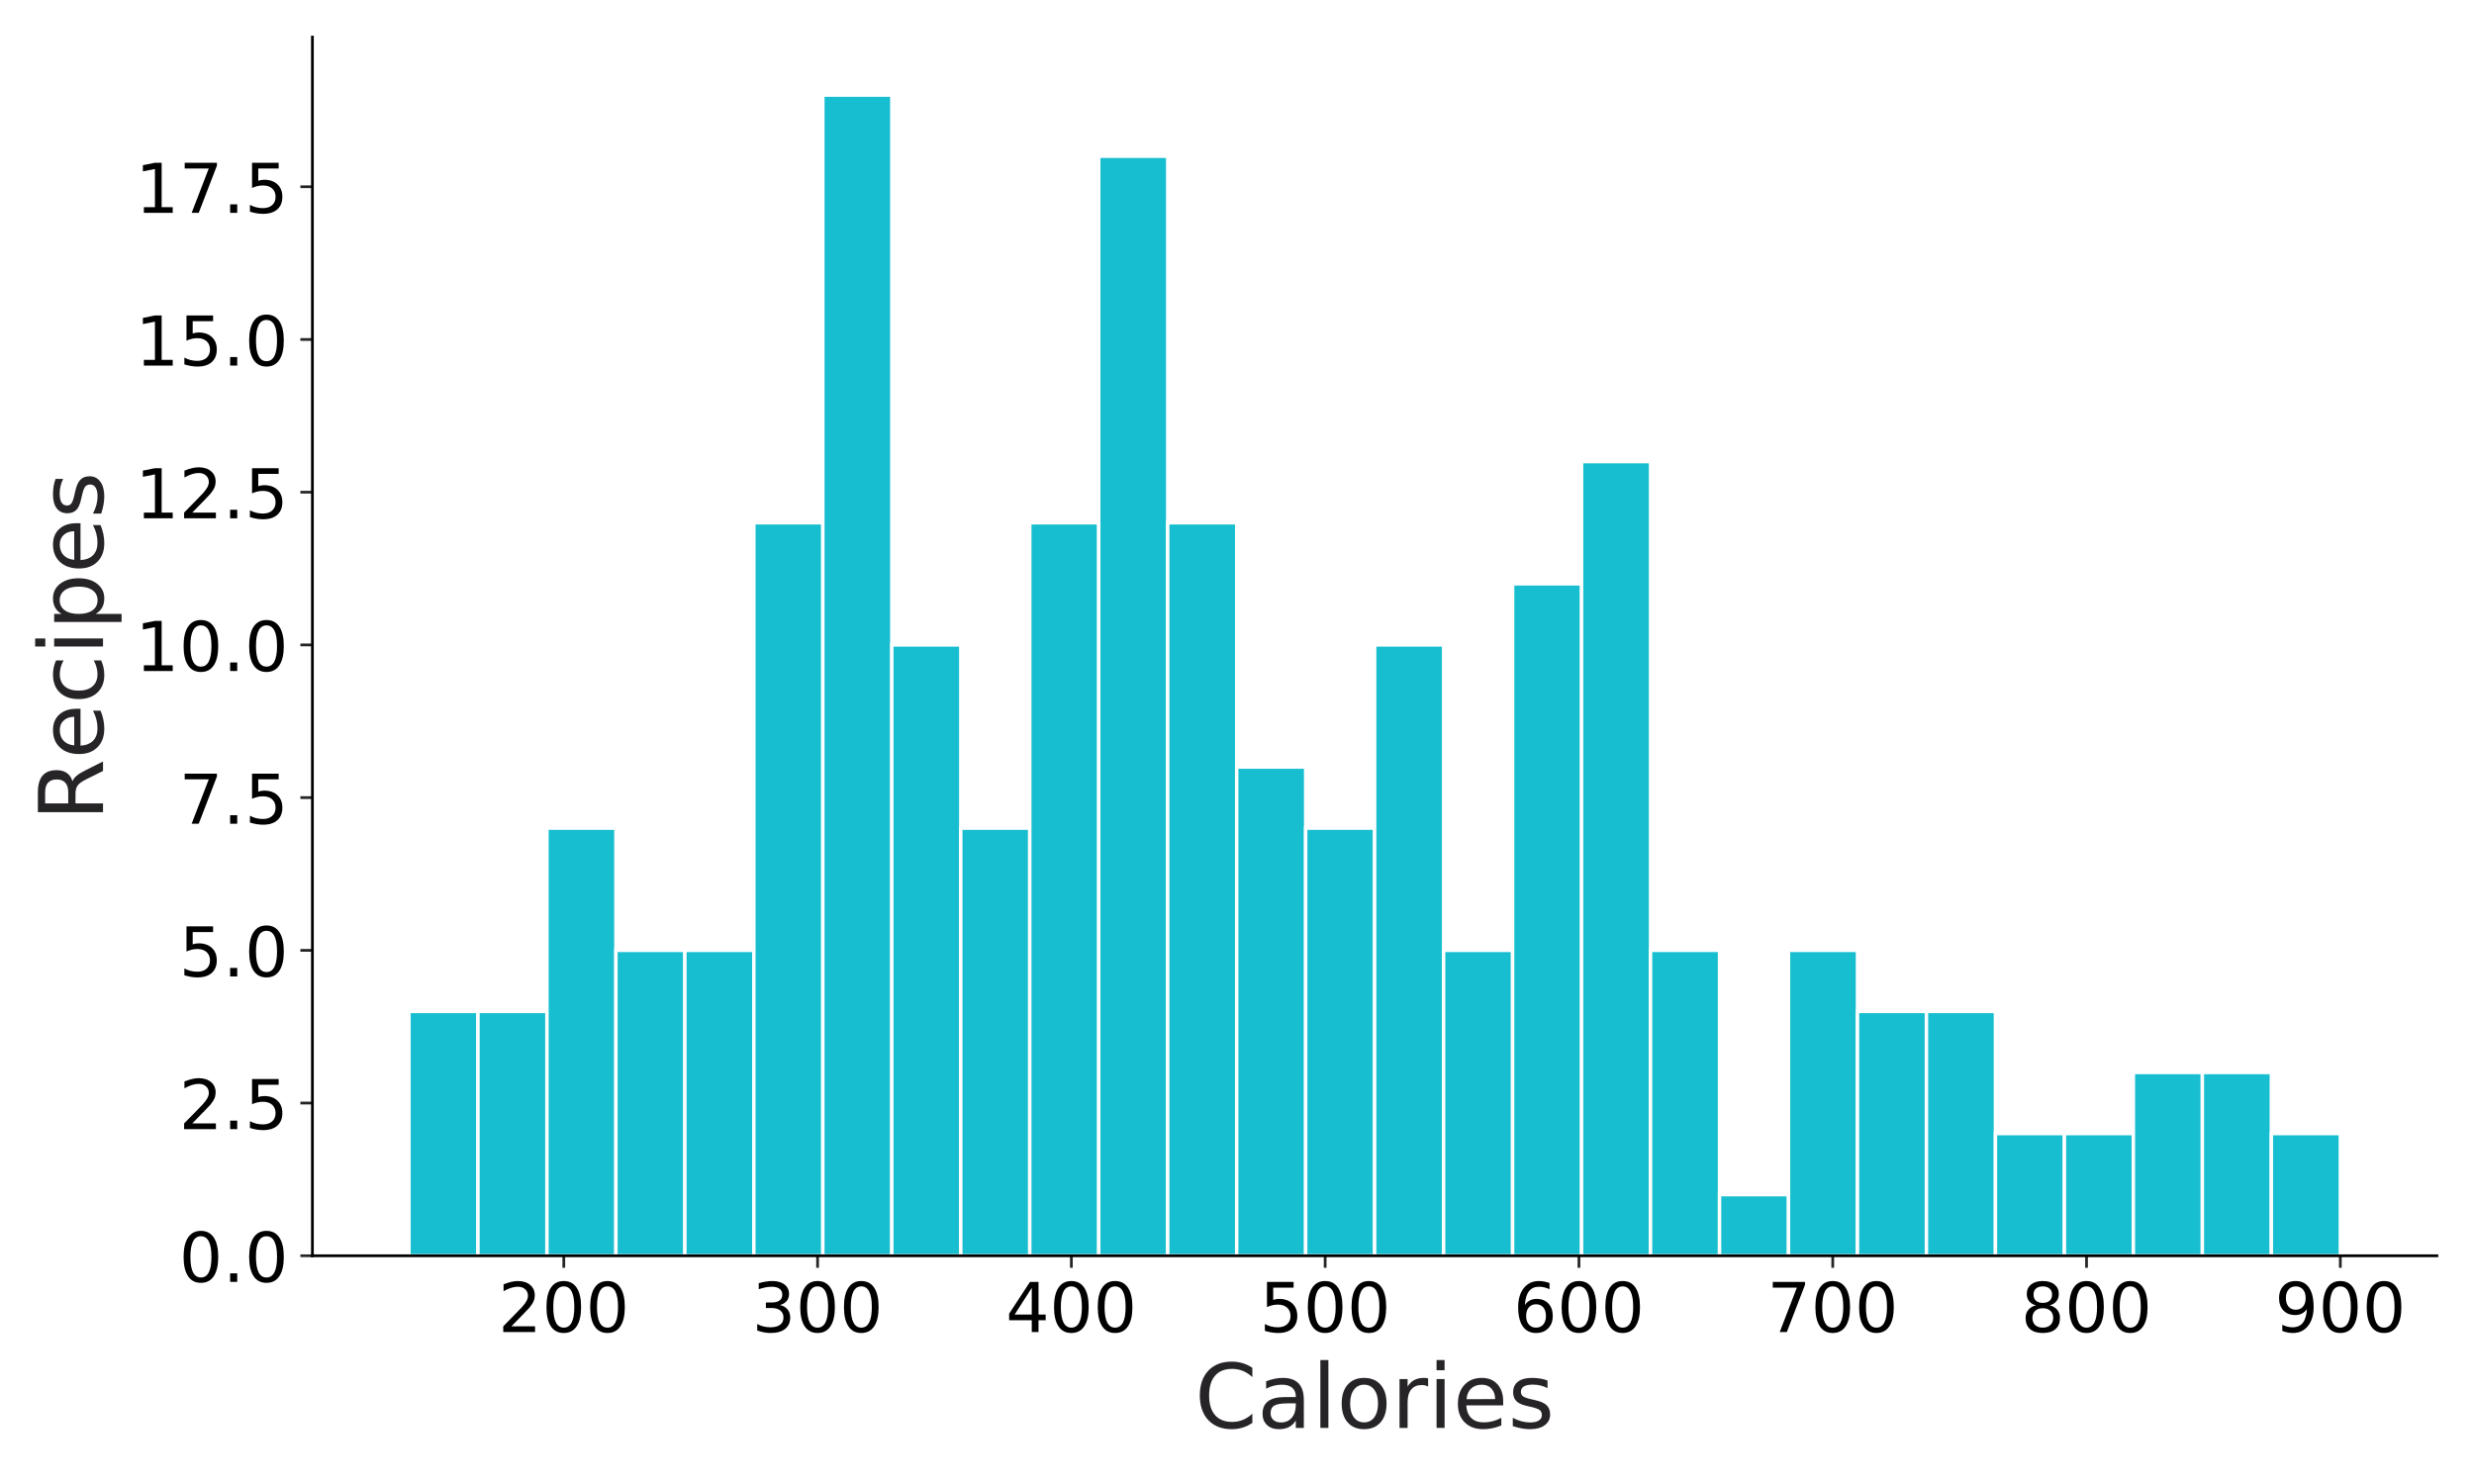
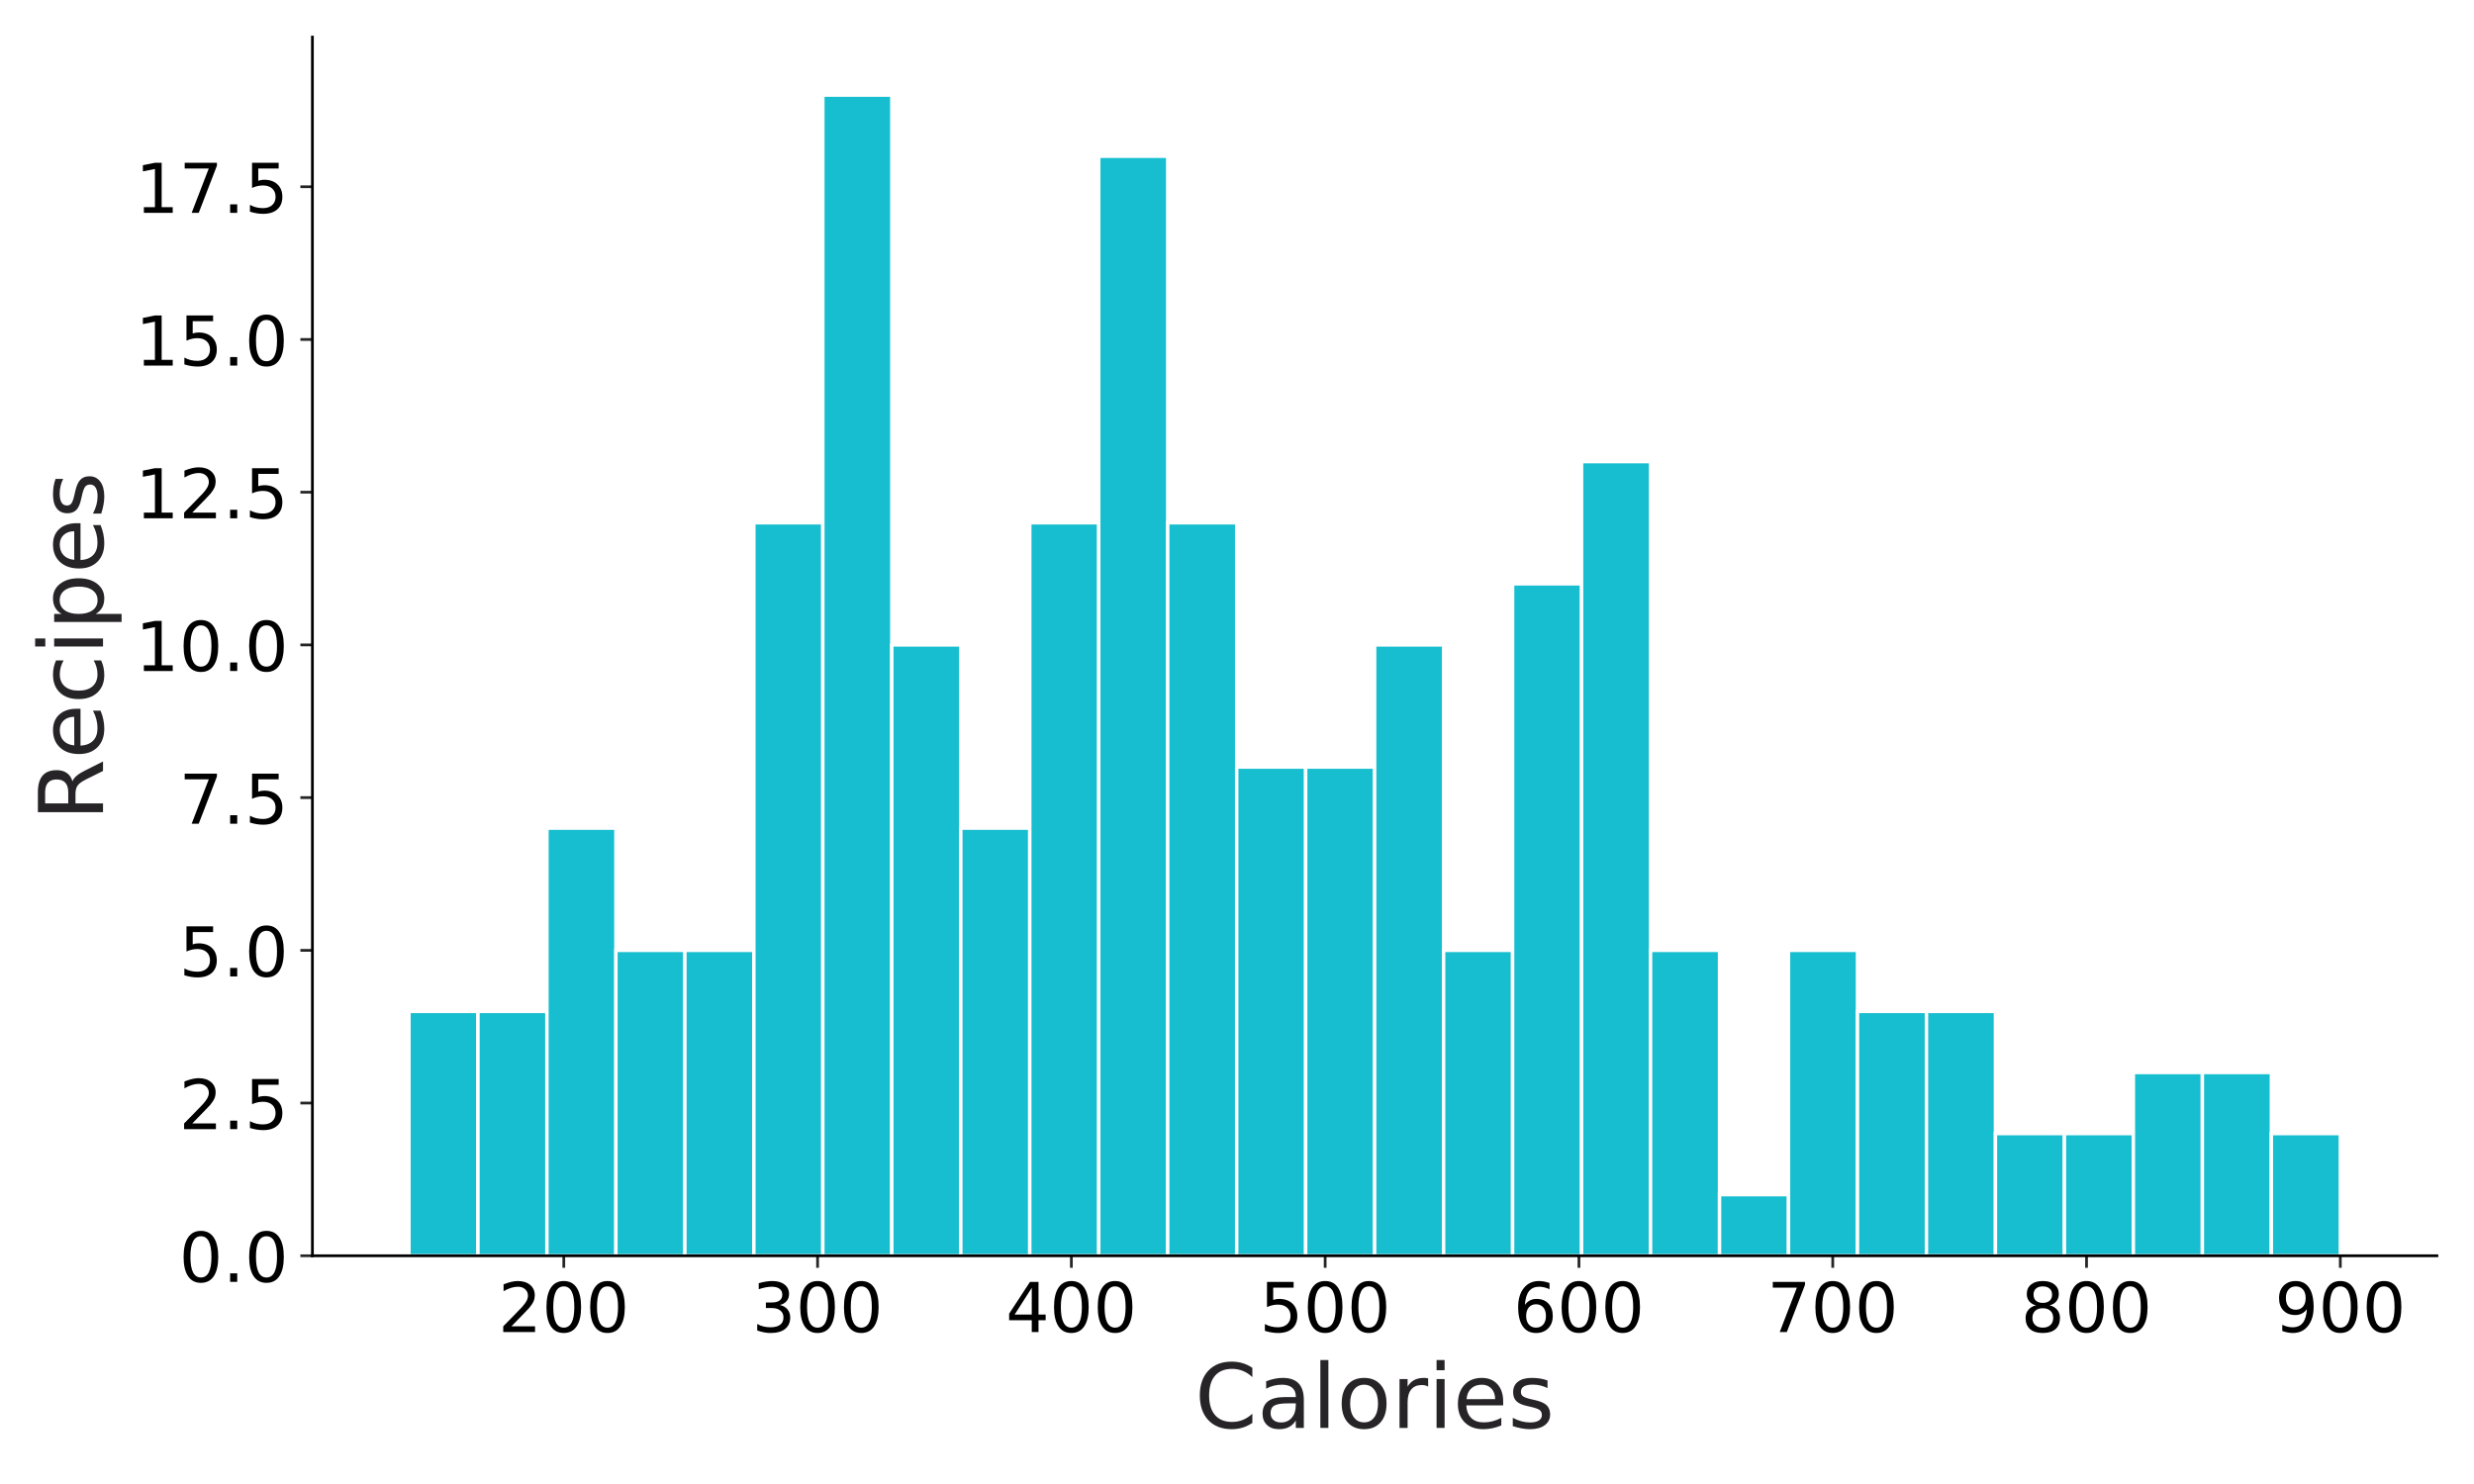
<svg xmlns="http://www.w3.org/2000/svg" xmlns:xlink="http://www.w3.org/1999/xlink" height="432pt" version="1.1" viewBox="0 0 720 432" width="720pt">
  <defs>
    <style type="text/css">
*{stroke-linecap:butt;stroke-linejoin:round;}
  </style>
  </defs>
  <g id="figure_1">
    <g id="patch_1">
      <path d="M 0 432  L 720 432  L 720 0  L 0 0  z " style="fill:#ffffff;" />
    </g>
    <g id="axes_1">
      <g id="patch_2">
        <path d="M 90.92 365.56  L 709.2 365.56  L 709.2 10.8  L 90.92 10.8  z " style="fill:#ffffff;" />
      </g>
      <g id="matplotlib.axis_1">
        <g id="xtick_1">
          <g id="line2d_1">
            <defs>
-               <path d="M 0 0  L 0 3.5  " id="m1056637a20" style="stroke:#272427;stroke-width:0.8;" />
-             </defs>
-             <g>
-               <use style="fill:#272427;stroke:#272427;stroke-width:0.8;" x="164.078" xlink:href="#m1056637a20" y="365.56" />
+               <path d="M 0 0  L 0 3.5  " id="m68790788fd" style="stroke:#272427;stroke-width:0.8;" />
+             </defs>
+             <g>
+               <use style="fill:#272427;stroke:#272427;stroke-width:0.8;" x="164.078" xlink:href="#m68790788fd" y="365.56" />
            </g>
          </g>
          <g id="text_1">
            <defs>
              <path d="M 19.188 8.297  L 53.609 8.297  L 53.609 0  L 7.328 0  L 7.328 8.297  Q 12.938 14.109 22.625 23.891  Q 32.328 33.688 34.812 36.531  Q 39.547 41.844 41.422 45.531  Q 43.312 49.219 43.312 52.781  Q 43.312 58.594 39.234 62.25  Q 35.156 65.922 28.609 65.922  Q 23.969 65.922 18.812 64.312  Q 13.672 62.703 7.812 59.422  L 7.812 69.391  Q 13.766 71.781 18.938 73  Q 24.125 74.219 28.422 74.219  Q 39.75 74.219 46.484 68.547  Q 53.219 62.891 53.219 53.422  Q 53.219 48.922 51.531 44.891  Q 49.859 40.875 45.406 35.406  Q 44.188 33.984 37.641 27.219  Q 31.109 20.453 19.188 8.297  z " id="DejaVuSans-50" />
              <path d="M 31.781 66.406  Q 24.172 66.406 20.328 58.906  Q 16.5 51.422 16.5 36.375  Q 16.5 21.391 20.328 13.891  Q 24.172 6.391 31.781 6.391  Q 39.453 6.391 43.281 13.891  Q 47.125 21.391 47.125 36.375  Q 47.125 51.422 43.281 58.906  Q 39.453 66.406 31.781 66.406  z M 31.781 74.219  Q 44.047 74.219 50.516 64.516  Q 56.984 54.828 56.984 36.375  Q 56.984 17.969 50.516 8.266  Q 44.047 -1.422 31.781 -1.422  Q 19.531 -1.422 13.062 8.266  Q 6.594 17.969 6.594 36.375  Q 6.594 54.828 13.062 64.516  Q 19.531 74.219 31.781 74.219  z " id="DejaVuSans-48" />
            </defs>
            <g transform="translate(144.9906 387.7569)scale(0.2 -0.2)">
              <use xlink:href="#DejaVuSans-50" />
              <use x="63.623" xlink:href="#DejaVuSans-48" />
              <use x="127.246" xlink:href="#DejaVuSans-48" />
            </g>
          </g>
        </g>
        <g id="xtick_2">
          <g id="line2d_2">
            <g>
-               <use style="fill:#272427;stroke:#272427;stroke-width:0.8;" x="237.938" xlink:href="#m1056637a20" y="365.56" />
+               <use style="fill:#272427;stroke:#272427;stroke-width:0.8;" x="237.938" xlink:href="#m68790788fd" y="365.56" />
            </g>
          </g>
          <g id="text_2">
            <defs>
              <path d="M 40.578 39.312  Q 47.656 37.797 51.625 33  Q 55.609 28.219 55.609 21.188  Q 55.609 10.406 48.188 4.484  Q 40.766 -1.422 27.094 -1.422  Q 22.516 -1.422 17.656 -0.516  Q 12.797 0.391 7.625 2.203  L 7.625 11.719  Q 11.719 9.328 16.594 8.109  Q 21.484 6.891 26.812 6.891  Q 36.078 6.891 40.938 10.547  Q 45.797 14.203 45.797 21.188  Q 45.797 27.641 41.281 31.266  Q 36.766 34.906 28.719 34.906  L 20.219 34.906  L 20.219 43.016  L 29.109 43.016  Q 36.375 43.016 40.234 45.922  Q 44.094 48.828 44.094 54.297  Q 44.094 59.906 40.109 62.906  Q 36.141 65.922 28.719 65.922  Q 24.656 65.922 20.016 65.031  Q 15.375 64.156 9.812 62.312  L 9.812 71.094  Q 15.438 72.656 20.344 73.438  Q 25.25 74.219 29.594 74.219  Q 40.828 74.219 47.359 69.109  Q 53.906 64.016 53.906 55.328  Q 53.906 49.266 50.438 45.094  Q 46.969 40.922 40.578 39.312  z " id="DejaVuSans-51" />
            </defs>
            <g transform="translate(218.8503 387.7569)scale(0.2 -0.2)">
              <use xlink:href="#DejaVuSans-51" />
              <use x="63.623" xlink:href="#DejaVuSans-48" />
              <use x="127.246" xlink:href="#DejaVuSans-48" />
            </g>
          </g>
        </g>
        <g id="xtick_3">
          <g id="line2d_3">
            <g>
-               <use style="fill:#272427;stroke:#272427;stroke-width:0.8;" x="311.798" xlink:href="#m1056637a20" y="365.56" />
+               <use style="fill:#272427;stroke:#272427;stroke-width:0.8;" x="311.798" xlink:href="#m68790788fd" y="365.56" />
            </g>
          </g>
          <g id="text_3">
            <defs>
              <path d="M 37.797 64.312  L 12.891 25.391  L 37.797 25.391  z M 35.203 72.906  L 47.609 72.906  L 47.609 25.391  L 58.016 25.391  L 58.016 17.188  L 47.609 17.188  L 47.609 0  L 37.797 0  L 37.797 17.188  L 4.891 17.188  L 4.891 26.703  z " id="DejaVuSans-52" />
            </defs>
            <g transform="translate(292.7101 387.7569)scale(0.2 -0.2)">
              <use xlink:href="#DejaVuSans-52" />
              <use x="63.623" xlink:href="#DejaVuSans-48" />
              <use x="127.246" xlink:href="#DejaVuSans-48" />
            </g>
          </g>
        </g>
        <g id="xtick_4">
          <g id="line2d_4">
            <g>
-               <use style="fill:#272427;stroke:#272427;stroke-width:0.8;" x="385.657" xlink:href="#m1056637a20" y="365.56" />
+               <use style="fill:#272427;stroke:#272427;stroke-width:0.8;" x="385.657" xlink:href="#m68790788fd" y="365.56" />
            </g>
          </g>
          <g id="text_4">
            <defs>
              <path d="M 10.797 72.906  L 49.516 72.906  L 49.516 64.594  L 19.828 64.594  L 19.828 46.734  Q 21.969 47.469 24.109 47.828  Q 26.266 48.188 28.422 48.188  Q 40.625 48.188 47.75 41.5  Q 54.891 34.812 54.891 23.391  Q 54.891 11.625 47.562 5.094  Q 40.234 -1.422 26.906 -1.422  Q 22.312 -1.422 17.547 -0.641  Q 12.797 0.141 7.719 1.703  L 7.719 11.625  Q 12.109 9.234 16.797 8.062  Q 21.484 6.891 26.703 6.891  Q 35.156 6.891 40.078 11.328  Q 45.016 15.766 45.016 23.391  Q 45.016 31 40.078 35.438  Q 35.156 39.891 26.703 39.891  Q 22.75 39.891 18.812 39.016  Q 14.891 38.141 10.797 36.281  z " id="DejaVuSans-53" />
            </defs>
            <g transform="translate(366.5698 387.7569)scale(0.2 -0.2)">
              <use xlink:href="#DejaVuSans-53" />
              <use x="63.623" xlink:href="#DejaVuSans-48" />
              <use x="127.246" xlink:href="#DejaVuSans-48" />
            </g>
          </g>
        </g>
        <g id="xtick_5">
          <g id="line2d_5">
            <g>
-               <use style="fill:#272427;stroke:#272427;stroke-width:0.8;" x="459.517" xlink:href="#m1056637a20" y="365.56" />
+               <use style="fill:#272427;stroke:#272427;stroke-width:0.8;" x="459.517" xlink:href="#m68790788fd" y="365.56" />
            </g>
          </g>
          <g id="text_5">
            <defs>
              <path d="M 33.016 40.375  Q 26.375 40.375 22.484 35.828  Q 18.609 31.297 18.609 23.391  Q 18.609 15.531 22.484 10.953  Q 26.375 6.391 33.016 6.391  Q 39.656 6.391 43.531 10.953  Q 47.406 15.531 47.406 23.391  Q 47.406 31.297 43.531 35.828  Q 39.656 40.375 33.016 40.375  z M 52.594 71.297  L 52.594 62.312  Q 48.875 64.062 45.094 64.984  Q 41.312 65.922 37.594 65.922  Q 27.828 65.922 22.672 59.328  Q 17.531 52.734 16.797 39.406  Q 19.672 43.656 24.016 45.922  Q 28.375 48.188 33.594 48.188  Q 44.578 48.188 50.953 41.516  Q 57.328 34.859 57.328 23.391  Q 57.328 12.156 50.688 5.359  Q 44.047 -1.422 33.016 -1.422  Q 20.359 -1.422 13.672 8.266  Q 6.984 17.969 6.984 36.375  Q 6.984 53.656 15.188 63.938  Q 23.391 74.219 37.203 74.219  Q 40.922 74.219 44.703 73.484  Q 48.484 72.75 52.594 71.297  z " id="DejaVuSans-54" />
            </defs>
            <g transform="translate(440.4296 387.7569)scale(0.2 -0.2)">
              <use xlink:href="#DejaVuSans-54" />
              <use x="63.623" xlink:href="#DejaVuSans-48" />
              <use x="127.246" xlink:href="#DejaVuSans-48" />
            </g>
          </g>
        </g>
        <g id="xtick_6">
          <g id="line2d_6">
            <g>
-               <use style="fill:#272427;stroke:#272427;stroke-width:0.8;" x="533.377" xlink:href="#m1056637a20" y="365.56" />
+               <use style="fill:#272427;stroke:#272427;stroke-width:0.8;" x="533.377" xlink:href="#m68790788fd" y="365.56" />
            </g>
          </g>
          <g id="text_6">
            <defs>
              <path d="M 8.203 72.906  L 55.078 72.906  L 55.078 68.703  L 28.609 0  L 18.312 0  L 43.219 64.594  L 8.203 64.594  z " id="DejaVuSans-55" />
            </defs>
            <g transform="translate(514.2894 387.7569)scale(0.2 -0.2)">
              <use xlink:href="#DejaVuSans-55" />
              <use x="63.623" xlink:href="#DejaVuSans-48" />
              <use x="127.246" xlink:href="#DejaVuSans-48" />
            </g>
          </g>
        </g>
        <g id="xtick_7">
          <g id="line2d_7">
            <g>
-               <use style="fill:#272427;stroke:#272427;stroke-width:0.8;" x="607.237" xlink:href="#m1056637a20" y="365.56" />
+               <use style="fill:#272427;stroke:#272427;stroke-width:0.8;" x="607.237" xlink:href="#m68790788fd" y="365.56" />
            </g>
          </g>
          <g id="text_7">
            <defs>
              <path d="M 31.781 34.625  Q 24.75 34.625 20.719 30.859  Q 16.703 27.094 16.703 20.516  Q 16.703 13.922 20.719 10.156  Q 24.75 6.391 31.781 6.391  Q 38.812 6.391 42.859 10.172  Q 46.922 13.969 46.922 20.516  Q 46.922 27.094 42.891 30.859  Q 38.875 34.625 31.781 34.625  z M 21.922 38.812  Q 15.578 40.375 12.031 44.719  Q 8.5 49.078 8.5 55.328  Q 8.5 64.062 14.719 69.141  Q 20.953 74.219 31.781 74.219  Q 42.672 74.219 48.875 69.141  Q 55.078 64.062 55.078 55.328  Q 55.078 49.078 51.531 44.719  Q 48 40.375 41.703 38.812  Q 48.828 37.156 52.797 32.312  Q 56.781 27.484 56.781 20.516  Q 56.781 9.906 50.312 4.234  Q 43.844 -1.422 31.781 -1.422  Q 19.734 -1.422 13.25 4.234  Q 6.781 9.906 6.781 20.516  Q 6.781 27.484 10.781 32.312  Q 14.797 37.156 21.922 38.812  z M 18.312 54.391  Q 18.312 48.734 21.844 45.562  Q 25.391 42.391 31.781 42.391  Q 38.141 42.391 41.719 45.562  Q 45.312 48.734 45.312 54.391  Q 45.312 60.062 41.719 63.234  Q 38.141 66.406 31.781 66.406  Q 25.391 66.406 21.844 63.234  Q 18.312 60.062 18.312 54.391  z " id="DejaVuSans-56" />
            </defs>
            <g transform="translate(588.1491 387.7569)scale(0.2 -0.2)">
              <use xlink:href="#DejaVuSans-56" />
              <use x="63.623" xlink:href="#DejaVuSans-48" />
              <use x="127.246" xlink:href="#DejaVuSans-48" />
            </g>
          </g>
        </g>
        <g id="xtick_8">
          <g id="line2d_8">
            <g>
-               <use style="fill:#272427;stroke:#272427;stroke-width:0.8;" x="681.096" xlink:href="#m1056637a20" y="365.56" />
+               <use style="fill:#272427;stroke:#272427;stroke-width:0.8;" x="681.096" xlink:href="#m68790788fd" y="365.56" />
            </g>
          </g>
          <g id="text_8">
            <defs>
              <path d="M 10.984 1.516  L 10.984 10.5  Q 14.703 8.734 18.5 7.812  Q 22.312 6.891 25.984 6.891  Q 35.75 6.891 40.891 13.453  Q 46.047 20.016 46.781 33.406  Q 43.953 29.203 39.594 26.953  Q 35.25 24.703 29.984 24.703  Q 19.047 24.703 12.672 31.312  Q 6.297 37.938 6.297 49.422  Q 6.297 60.641 12.938 67.422  Q 19.578 74.219 30.609 74.219  Q 43.266 74.219 49.922 64.516  Q 56.594 54.828 56.594 36.375  Q 56.594 19.141 48.406 8.859  Q 40.234 -1.422 26.422 -1.422  Q 22.703 -1.422 18.891 -0.688  Q 15.094 0.047 10.984 1.516  z M 30.609 32.422  Q 37.25 32.422 41.125 36.953  Q 45.016 41.5 45.016 49.422  Q 45.016 57.281 41.125 61.844  Q 37.25 66.406 30.609 66.406  Q 23.969 66.406 20.094 61.844  Q 16.219 57.281 16.219 49.422  Q 16.219 41.5 20.094 36.953  Q 23.969 32.422 30.609 32.422  z " id="DejaVuSans-57" />
            </defs>
            <g transform="translate(662.0089 387.7569)scale(0.2 -0.2)">
              <use xlink:href="#DejaVuSans-57" />
              <use x="63.623" xlink:href="#DejaVuSans-48" />
              <use x="127.246" xlink:href="#DejaVuSans-48" />
            </g>
          </g>
        </g>
        <g id="text_9">
          <defs>
            <path d="M 64.406 67.281  L 64.406 56.891  Q 59.422 61.531 53.781 63.812  Q 48.141 66.109 41.797 66.109  Q 29.297 66.109 22.656 58.469  Q 16.016 50.828 16.016 36.375  Q 16.016 21.969 22.656 14.328  Q 29.297 6.688 41.797 6.688  Q 48.141 6.688 53.781 8.984  Q 59.422 11.281 64.406 15.922  L 64.406 5.609  Q 59.234 2.094 53.438 0.328  Q 47.656 -1.422 41.219 -1.422  Q 24.656 -1.422 15.125 8.703  Q 5.609 18.844 5.609 36.375  Q 5.609 53.953 15.125 64.078  Q 24.656 74.219 41.219 74.219  Q 47.75 74.219 53.531 72.484  Q 59.328 70.75 64.406 67.281  z " id="DejaVuSans-67" />
            <path d="M 34.281 27.484  Q 23.391 27.484 19.188 25  Q 14.984 22.516 14.984 16.5  Q 14.984 11.719 18.141 8.906  Q 21.297 6.109 26.703 6.109  Q 34.188 6.109 38.703 11.406  Q 43.219 16.703 43.219 25.484  L 43.219 27.484  z M 52.203 31.203  L 52.203 0  L 43.219 0  L 43.219 8.297  Q 40.141 3.328 35.547 0.953  Q 30.953 -1.422 24.312 -1.422  Q 15.922 -1.422 10.953 3.297  Q 6 8.016 6 15.922  Q 6 25.141 12.172 29.828  Q 18.359 34.516 30.609 34.516  L 43.219 34.516  L 43.219 35.406  Q 43.219 41.609 39.141 45  Q 35.062 48.391 27.688 48.391  Q 23 48.391 18.547 47.266  Q 14.109 46.141 10.016 43.891  L 10.016 52.203  Q 14.938 54.109 19.578 55.047  Q 24.219 56 28.609 56  Q 40.484 56 46.344 49.844  Q 52.203 43.703 52.203 31.203  z " id="DejaVuSans-97" />
            <path d="M 9.422 75.984  L 18.406 75.984  L 18.406 0  L 9.422 0  z " id="DejaVuSans-108" />
            <path d="M 30.609 48.391  Q 23.391 48.391 19.188 42.75  Q 14.984 37.109 14.984 27.297  Q 14.984 17.484 19.156 11.844  Q 23.344 6.203 30.609 6.203  Q 37.797 6.203 41.984 11.859  Q 46.188 17.531 46.188 27.297  Q 46.188 37.016 41.984 42.703  Q 37.797 48.391 30.609 48.391  z M 30.609 56  Q 42.328 56 49.016 48.375  Q 55.719 40.766 55.719 27.297  Q 55.719 13.875 49.016 6.219  Q 42.328 -1.422 30.609 -1.422  Q 18.844 -1.422 12.172 6.219  Q 5.516 13.875 5.516 27.297  Q 5.516 40.766 12.172 48.375  Q 18.844 56 30.609 56  z " id="DejaVuSans-111" />
            <path d="M 41.109 46.297  Q 39.594 47.172 37.812 47.578  Q 36.031 48 33.891 48  Q 26.266 48 22.188 43.047  Q 18.109 38.094 18.109 28.812  L 18.109 0  L 9.078 0  L 9.078 54.688  L 18.109 54.688  L 18.109 46.188  Q 20.953 51.172 25.484 53.578  Q 30.031 56 36.531 56  Q 37.453 56 38.578 55.875  Q 39.703 55.766 41.062 55.516  z " id="DejaVuSans-114" />
            <path d="M 9.422 54.688  L 18.406 54.688  L 18.406 0  L 9.422 0  z M 9.422 75.984  L 18.406 75.984  L 18.406 64.594  L 9.422 64.594  z " id="DejaVuSans-105" />
            <path d="M 56.203 29.594  L 56.203 25.203  L 14.891 25.203  Q 15.484 15.922 20.484 11.062  Q 25.484 6.203 34.422 6.203  Q 39.594 6.203 44.453 7.469  Q 49.312 8.734 54.109 11.281  L 54.109 2.781  Q 49.266 0.734 44.188 -0.344  Q 39.109 -1.422 33.891 -1.422  Q 20.797 -1.422 13.156 6.188  Q 5.516 13.812 5.516 26.812  Q 5.516 40.234 12.766 48.109  Q 20.016 56 32.328 56  Q 43.359 56 49.781 48.891  Q 56.203 41.797 56.203 29.594  z M 47.219 32.234  Q 47.125 39.594 43.094 43.984  Q 39.062 48.391 32.422 48.391  Q 24.906 48.391 20.391 44.141  Q 15.875 39.891 15.188 32.172  z " id="DejaVuSans-101" />
            <path d="M 44.281 53.078  L 44.281 44.578  Q 40.484 46.531 36.375 47.5  Q 32.281 48.484 27.875 48.484  Q 21.188 48.484 17.844 46.438  Q 14.5 44.391 14.5 40.281  Q 14.5 37.156 16.891 35.375  Q 19.281 33.594 26.516 31.984  L 29.594 31.297  Q 39.156 29.25 43.188 25.516  Q 47.219 21.781 47.219 15.094  Q 47.219 7.469 41.188 3.016  Q 35.156 -1.422 24.609 -1.422  Q 20.219 -1.422 15.453 -0.562  Q 10.688 0.297 5.422 2  L 5.422 11.281  Q 10.406 8.688 15.234 7.391  Q 20.062 6.109 24.812 6.109  Q 31.156 6.109 34.562 8.281  Q 37.984 10.453 37.984 14.406  Q 37.984 18.062 35.516 20.016  Q 33.062 21.969 24.703 23.781  L 21.578 24.516  Q 13.234 26.266 9.516 29.906  Q 5.812 33.547 5.812 39.891  Q 5.812 47.609 11.281 51.797  Q 16.75 56 26.812 56  Q 31.781 56 36.172 55.266  Q 40.578 54.547 44.281 53.078  z " id="DejaVuSans-115" />
          </defs>
          <g style="fill:#272427;" transform="translate(347.7228 415.6722)scale(0.26 -0.26)">
            <use xlink:href="#DejaVuSans-67" />
            <use x="69.824" xlink:href="#DejaVuSans-97" />
            <use x="131.104" xlink:href="#DejaVuSans-108" />
            <use x="158.887" xlink:href="#DejaVuSans-111" />
            <use x="220.068" xlink:href="#DejaVuSans-114" />
            <use x="261.182" xlink:href="#DejaVuSans-105" />
            <use x="288.965" xlink:href="#DejaVuSans-101" />
            <use x="350.488" xlink:href="#DejaVuSans-115" />
          </g>
        </g>
      </g>
      <g id="matplotlib.axis_2">
        <g id="ytick_1">
          <g id="line2d_9">
            <defs>
-               <path d="M 0 0  L -3.5 0  " id="m88114ef015" style="stroke:#272427;stroke-width:0.8;" />
-             </defs>
-             <g>
-               <use style="fill:#272427;stroke:#272427;stroke-width:0.8;" x="90.92" xlink:href="#m88114ef015" y="365.56" />
+               <path d="M 0 0  L -3.5 0  " id="m89e9386dcf" style="stroke:#272427;stroke-width:0.8;" />
+             </defs>
+             <g>
+               <use style="fill:#272427;stroke:#272427;stroke-width:0.8;" x="90.92" xlink:href="#m89e9386dcf" y="365.56" />
            </g>
          </g>
          <g id="text_10">
            <defs>
              <path d="M 10.688 12.406  L 21 12.406  L 21 0  L 10.688 0  z " id="DejaVuSans-46" />
            </defs>
            <g transform="translate(52.11375 373.1584)scale(0.2 -0.2)">
              <use xlink:href="#DejaVuSans-48" />
              <use x="63.623" xlink:href="#DejaVuSans-46" />
              <use x="95.41" xlink:href="#DejaVuSans-48" />
            </g>
          </g>
        </g>
        <g id="ytick_2">
          <g id="line2d_10">
            <g>
-               <use style="fill:#272427;stroke:#272427;stroke-width:0.8;" x="90.92" xlink:href="#m88114ef015" y="321.104" />
+               <use style="fill:#272427;stroke:#272427;stroke-width:0.8;" x="90.92" xlink:href="#m89e9386dcf" y="321.104" />
            </g>
          </g>
          <g id="text_11">
            <g transform="translate(52.11375 328.7023)scale(0.2 -0.2)">
              <use xlink:href="#DejaVuSans-50" />
              <use x="63.623" xlink:href="#DejaVuSans-46" />
              <use x="95.41" xlink:href="#DejaVuSans-53" />
            </g>
          </g>
        </g>
        <g id="ytick_3">
          <g id="line2d_11">
            <g>
-               <use style="fill:#272427;stroke:#272427;stroke-width:0.8;" x="90.92" xlink:href="#m88114ef015" y="276.648" />
+               <use style="fill:#272427;stroke:#272427;stroke-width:0.8;" x="90.92" xlink:href="#m89e9386dcf" y="276.648" />
            </g>
          </g>
          <g id="text_12">
            <g transform="translate(52.11375 284.2462)scale(0.2 -0.2)">
              <use xlink:href="#DejaVuSans-53" />
              <use x="63.623" xlink:href="#DejaVuSans-46" />
              <use x="95.41" xlink:href="#DejaVuSans-48" />
            </g>
          </g>
        </g>
        <g id="ytick_4">
          <g id="line2d_12">
            <g>
-               <use style="fill:#272427;stroke:#272427;stroke-width:0.8;" x="90.92" xlink:href="#m88114ef015" y="232.192" />
+               <use style="fill:#272427;stroke:#272427;stroke-width:0.8;" x="90.92" xlink:href="#m89e9386dcf" y="232.192" />
            </g>
          </g>
          <g id="text_13">
            <g transform="translate(52.11375 239.79)scale(0.2 -0.2)">
              <use xlink:href="#DejaVuSans-55" />
              <use x="63.623" xlink:href="#DejaVuSans-46" />
              <use x="95.41" xlink:href="#DejaVuSans-53" />
            </g>
          </g>
        </g>
        <g id="ytick_5">
          <g id="line2d_13">
            <g>
-               <use style="fill:#272427;stroke:#272427;stroke-width:0.8;" x="90.92" xlink:href="#m88114ef015" y="187.735" />
+               <use style="fill:#272427;stroke:#272427;stroke-width:0.8;" x="90.92" xlink:href="#m89e9386dcf" y="187.735" />
            </g>
          </g>
          <g id="text_14">
            <defs>
              <path d="M 12.406 8.297  L 28.516 8.297  L 28.516 63.922  L 10.984 60.406  L 10.984 69.391  L 28.422 72.906  L 38.281 72.906  L 38.281 8.297  L 54.391 8.297  L 54.391 0  L 12.406 0  z " id="DejaVuSans-49" />
            </defs>
            <g transform="translate(39.38875 195.3339)scale(0.2 -0.2)">
              <use xlink:href="#DejaVuSans-49" />
              <use x="63.623" xlink:href="#DejaVuSans-48" />
              <use x="127.246" xlink:href="#DejaVuSans-46" />
              <use x="159.033" xlink:href="#DejaVuSans-48" />
            </g>
          </g>
        </g>
        <g id="ytick_6">
          <g id="line2d_14">
            <g>
-               <use style="fill:#272427;stroke:#272427;stroke-width:0.8;" x="90.92" xlink:href="#m88114ef015" y="143.279" />
+               <use style="fill:#272427;stroke:#272427;stroke-width:0.8;" x="90.92" xlink:href="#m89e9386dcf" y="143.279" />
            </g>
          </g>
          <g id="text_15">
            <g transform="translate(39.38875 150.8777)scale(0.2 -0.2)">
              <use xlink:href="#DejaVuSans-49" />
              <use x="63.623" xlink:href="#DejaVuSans-50" />
              <use x="127.246" xlink:href="#DejaVuSans-46" />
              <use x="159.033" xlink:href="#DejaVuSans-53" />
            </g>
          </g>
        </g>
        <g id="ytick_7">
          <g id="line2d_15">
            <g>
-               <use style="fill:#272427;stroke:#272427;stroke-width:0.8;" x="90.92" xlink:href="#m88114ef015" y="98.823" />
+               <use style="fill:#272427;stroke:#272427;stroke-width:0.8;" x="90.92" xlink:href="#m89e9386dcf" y="98.823" />
            </g>
          </g>
          <g id="text_16">
            <g transform="translate(39.38875 106.4216)scale(0.2 -0.2)">
              <use xlink:href="#DejaVuSans-49" />
              <use x="63.623" xlink:href="#DejaVuSans-53" />
              <use x="127.246" xlink:href="#DejaVuSans-46" />
              <use x="159.033" xlink:href="#DejaVuSans-48" />
            </g>
          </g>
        </g>
        <g id="ytick_8">
          <g id="line2d_16">
            <g>
-               <use style="fill:#272427;stroke:#272427;stroke-width:0.8;" x="90.92" xlink:href="#m88114ef015" y="54.367" />
+               <use style="fill:#272427;stroke:#272427;stroke-width:0.8;" x="90.92" xlink:href="#m89e9386dcf" y="54.367" />
            </g>
          </g>
          <g id="text_17">
            <g transform="translate(39.38875 61.96545)scale(0.2 -0.2)">
              <use xlink:href="#DejaVuSans-49" />
              <use x="63.623" xlink:href="#DejaVuSans-55" />
              <use x="127.246" xlink:href="#DejaVuSans-46" />
              <use x="159.033" xlink:href="#DejaVuSans-53" />
            </g>
          </g>
        </g>
        <g id="text_18">
          <defs>
            <path d="M 44.391 34.188  Q 47.562 33.109 50.562 29.594  Q 53.562 26.078 56.594 19.922  L 66.609 0  L 56 0  L 46.688 18.703  Q 43.062 26.031 39.672 28.422  Q 36.281 30.812 30.422 30.812  L 19.672 30.812  L 19.672 0  L 9.812 0  L 9.812 72.906  L 32.078 72.906  Q 44.578 72.906 50.734 67.672  Q 56.891 62.453 56.891 51.906  Q 56.891 45.016 53.688 40.469  Q 50.484 35.938 44.391 34.188  z M 19.672 64.797  L 19.672 38.922  L 32.078 38.922  Q 39.203 38.922 42.844 42.219  Q 46.484 45.516 46.484 51.906  Q 46.484 58.297 42.844 61.547  Q 39.203 64.797 32.078 64.797  z " id="DejaVuSans-82" />
            <path d="M 48.781 52.594  L 48.781 44.188  Q 44.969 46.297 41.141 47.344  Q 37.312 48.391 33.406 48.391  Q 24.656 48.391 19.812 42.844  Q 14.984 37.312 14.984 27.297  Q 14.984 17.281 19.812 11.734  Q 24.656 6.203 33.406 6.203  Q 37.312 6.203 41.141 7.25  Q 44.969 8.297 48.781 10.406  L 48.781 2.094  Q 45.016 0.344 40.984 -0.531  Q 36.969 -1.422 32.422 -1.422  Q 20.062 -1.422 12.781 6.344  Q 5.516 14.109 5.516 27.297  Q 5.516 40.672 12.859 48.328  Q 20.219 56 33.016 56  Q 37.156 56 41.109 55.141  Q 45.062 54.297 48.781 52.594  z " id="DejaVuSans-99" />
            <path d="M 18.109 8.203  L 18.109 -20.797  L 9.078 -20.797  L 9.078 54.688  L 18.109 54.688  L 18.109 46.391  Q 20.953 51.266 25.266 53.625  Q 29.594 56 35.594 56  Q 45.562 56 51.781 48.094  Q 58.016 40.188 58.016 27.297  Q 58.016 14.406 51.781 6.484  Q 45.562 -1.422 35.594 -1.422  Q 29.594 -1.422 25.266 0.953  Q 20.953 3.328 18.109 8.203  z M 48.688 27.297  Q 48.688 37.203 44.609 42.844  Q 40.531 48.484 33.406 48.484  Q 26.266 48.484 22.188 42.844  Q 18.109 37.203 18.109 27.297  Q 18.109 17.391 22.188 11.75  Q 26.266 6.109 33.406 6.109  Q 40.531 6.109 44.609 11.75  Q 48.688 17.391 48.688 27.297  z " id="DejaVuSans-112" />
          </defs>
          <g style="fill:#272427;" transform="translate(29.98156 238.9877)rotate(-90)scale(0.26 -0.26)">
            <use xlink:href="#DejaVuSans-82" />
            <use x="69.42" xlink:href="#DejaVuSans-101" />
            <use x="130.943" xlink:href="#DejaVuSans-99" />
            <use x="185.924" xlink:href="#DejaVuSans-105" />
            <use x="213.707" xlink:href="#DejaVuSans-112" />
            <use x="277.184" xlink:href="#DejaVuSans-101" />
            <use x="338.707" xlink:href="#DejaVuSans-115" />
          </g>
        </g>
      </g>
      <g id="patch_3">
-         <path clip-path="url(#p11ac8f9ad8)" d="M 119.024 365.56  L 139.098 365.56  L 139.098 294.43  L 119.024 294.43  z " style="fill:#17becf;stroke:#ffffff;stroke-linejoin:miter;" />
+         <path clip-path="url(#p52efa3798a)" d="M 119.024 365.56  L 139.098 365.56  L 139.098 294.43  L 119.024 294.43  z " style="fill:#17becf;stroke:#ffffff;stroke-linejoin:miter;" />
      </g>
      <g id="patch_4">
-         <path clip-path="url(#p11ac8f9ad8)" d="M 139.098 365.56  L 159.172 365.56  L 159.172 294.43  L 139.098 294.43  z " style="fill:#17becf;stroke:#ffffff;stroke-linejoin:miter;" />
+         <path clip-path="url(#p52efa3798a)" d="M 139.098 365.56  L 159.172 365.56  L 159.172 294.43  L 139.098 294.43  z " style="fill:#17becf;stroke:#ffffff;stroke-linejoin:miter;" />
      </g>
      <g id="patch_5">
-         <path clip-path="url(#p11ac8f9ad8)" d="M 159.172 365.56  L 179.246 365.56  L 179.246 241.083  L 159.172 241.083  z " style="fill:#17becf;stroke:#ffffff;stroke-linejoin:miter;" />
+         <path clip-path="url(#p52efa3798a)" d="M 159.172 365.56  L 179.246 365.56  L 179.246 241.083  L 159.172 241.083  z " style="fill:#17becf;stroke:#ffffff;stroke-linejoin:miter;" />
      </g>
      <g id="patch_6">
-         <path clip-path="url(#p11ac8f9ad8)" d="M 179.246 365.56  L 199.32 365.56  L 199.32 276.648  L 179.246 276.648  z " style="fill:#17becf;stroke:#ffffff;stroke-linejoin:miter;" />
+         <path clip-path="url(#p52efa3798a)" d="M 179.246 365.56  L 199.32 365.56  L 199.32 276.648  L 179.246 276.648  z " style="fill:#17becf;stroke:#ffffff;stroke-linejoin:miter;" />
      </g>
      <g id="patch_7">
-         <path clip-path="url(#p11ac8f9ad8)" d="M 199.32 365.56  L 219.394 365.56  L 219.394 276.648  L 199.32 276.648  z " style="fill:#17becf;stroke:#ffffff;stroke-linejoin:miter;" />
+         <path clip-path="url(#p52efa3798a)" d="M 199.32 365.56  L 219.394 365.56  L 219.394 276.648  L 199.32 276.648  z " style="fill:#17becf;stroke:#ffffff;stroke-linejoin:miter;" />
      </g>
      <g id="patch_8">
-         <path clip-path="url(#p11ac8f9ad8)" d="M 219.394 365.56  L 239.468 365.56  L 239.468 152.171  L 219.394 152.171  z " style="fill:#17becf;stroke:#ffffff;stroke-linejoin:miter;" />
+         <path clip-path="url(#p52efa3798a)" d="M 219.394 365.56  L 239.468 365.56  L 239.468 152.171  L 219.394 152.171  z " style="fill:#17becf;stroke:#ffffff;stroke-linejoin:miter;" />
      </g>
      <g id="patch_9">
-         <path clip-path="url(#p11ac8f9ad8)" d="M 239.468 365.56  L 259.542 365.56  L 259.542 27.693  L 239.468 27.693  z " style="fill:#17becf;stroke:#ffffff;stroke-linejoin:miter;" />
+         <path clip-path="url(#p52efa3798a)" d="M 239.468 365.56  L 259.542 365.56  L 259.542 27.693  L 239.468 27.693  z " style="fill:#17becf;stroke:#ffffff;stroke-linejoin:miter;" />
      </g>
      <g id="patch_10">
-         <path clip-path="url(#p11ac8f9ad8)" d="M 259.542 365.56  L 279.616 365.56  L 279.616 187.735  L 259.542 187.735  z " style="fill:#17becf;stroke:#ffffff;stroke-linejoin:miter;" />
+         <path clip-path="url(#p52efa3798a)" d="M 259.542 365.56  L 279.616 365.56  L 279.616 187.735  L 259.542 187.735  z " style="fill:#17becf;stroke:#ffffff;stroke-linejoin:miter;" />
      </g>
      <g id="patch_11">
-         <path clip-path="url(#p11ac8f9ad8)" d="M 279.616 365.56  L 299.69 365.56  L 299.69 241.083  L 279.616 241.083  z " style="fill:#17becf;stroke:#ffffff;stroke-linejoin:miter;" />
+         <path clip-path="url(#p52efa3798a)" d="M 279.616 365.56  L 299.69 365.56  L 299.69 241.083  L 279.616 241.083  z " style="fill:#17becf;stroke:#ffffff;stroke-linejoin:miter;" />
      </g>
      <g id="patch_12">
-         <path clip-path="url(#p11ac8f9ad8)" d="M 299.69 365.56  L 319.764 365.56  L 319.764 152.171  L 299.69 152.171  z " style="fill:#17becf;stroke:#ffffff;stroke-linejoin:miter;" />
+         <path clip-path="url(#p52efa3798a)" d="M 299.69 365.56  L 319.764 365.56  L 319.764 152.171  L 299.69 152.171  z " style="fill:#17becf;stroke:#ffffff;stroke-linejoin:miter;" />
      </g>
      <g id="patch_13">
-         <path clip-path="url(#p11ac8f9ad8)" d="M 319.764 365.56  L 339.838 365.56  L 339.838 45.476  L 319.764 45.476  z " style="fill:#17becf;stroke:#ffffff;stroke-linejoin:miter;" />
+         <path clip-path="url(#p52efa3798a)" d="M 319.764 365.56  L 339.838 365.56  L 339.838 45.476  L 319.764 45.476  z " style="fill:#17becf;stroke:#ffffff;stroke-linejoin:miter;" />
      </g>
      <g id="patch_14">
-         <path clip-path="url(#p11ac8f9ad8)" d="M 339.838 365.56  L 359.912 365.56  L 359.912 152.171  L 339.838 152.171  z " style="fill:#17becf;stroke:#ffffff;stroke-linejoin:miter;" />
+         <path clip-path="url(#p52efa3798a)" d="M 339.838 365.56  L 359.912 365.56  L 359.912 152.171  L 339.838 152.171  z " style="fill:#17becf;stroke:#ffffff;stroke-linejoin:miter;" />
      </g>
      <g id="patch_15">
-         <path clip-path="url(#p11ac8f9ad8)" d="M 359.912 365.56  L 379.986 365.56  L 379.986 223.3  L 359.912 223.3  z " style="fill:#17becf;stroke:#ffffff;stroke-linejoin:miter;" />
+         <path clip-path="url(#p52efa3798a)" d="M 359.912 365.56  L 379.986 365.56  L 379.986 223.3  L 359.912 223.3  z " style="fill:#17becf;stroke:#ffffff;stroke-linejoin:miter;" />
      </g>
      <g id="patch_16">
-         <path clip-path="url(#p11ac8f9ad8)" d="M 379.986 365.56  L 400.06 365.56  L 400.06 241.083  L 379.986 241.083  z " style="fill:#17becf;stroke:#ffffff;stroke-linejoin:miter;" />
+         <path clip-path="url(#p52efa3798a)" d="M 379.986 365.56  L 400.06 365.56  L 400.06 223.3  L 379.986 223.3  z " style="fill:#17becf;stroke:#ffffff;stroke-linejoin:miter;" />
      </g>
      <g id="patch_17">
-         <path clip-path="url(#p11ac8f9ad8)" d="M 400.06 365.56  L 420.134 365.56  L 420.134 187.735  L 400.06 187.735  z " style="fill:#17becf;stroke:#ffffff;stroke-linejoin:miter;" />
+         <path clip-path="url(#p52efa3798a)" d="M 400.06 365.56  L 420.134 365.56  L 420.134 187.735  L 400.06 187.735  z " style="fill:#17becf;stroke:#ffffff;stroke-linejoin:miter;" />
      </g>
      <g id="patch_18">
-         <path clip-path="url(#p11ac8f9ad8)" d="M 420.134 365.56  L 440.208 365.56  L 440.208 276.648  L 420.134 276.648  z " style="fill:#17becf;stroke:#ffffff;stroke-linejoin:miter;" />
+         <path clip-path="url(#p52efa3798a)" d="M 420.134 365.56  L 440.208 365.56  L 440.208 276.648  L 420.134 276.648  z " style="fill:#17becf;stroke:#ffffff;stroke-linejoin:miter;" />
      </g>
      <g id="patch_19">
-         <path clip-path="url(#p11ac8f9ad8)" d="M 440.208 365.56  L 460.282 365.56  L 460.282 169.953  L 440.208 169.953  z " style="fill:#17becf;stroke:#ffffff;stroke-linejoin:miter;" />
+         <path clip-path="url(#p52efa3798a)" d="M 440.208 365.56  L 460.282 365.56  L 460.282 169.953  L 440.208 169.953  z " style="fill:#17becf;stroke:#ffffff;stroke-linejoin:miter;" />
      </g>
      <g id="patch_20">
-         <path clip-path="url(#p11ac8f9ad8)" d="M 460.282 365.56  L 480.356 365.56  L 480.356 134.388  L 460.282 134.388  z " style="fill:#17becf;stroke:#ffffff;stroke-linejoin:miter;" />
+         <path clip-path="url(#p52efa3798a)" d="M 460.282 365.56  L 480.356 365.56  L 480.356 134.388  L 460.282 134.388  z " style="fill:#17becf;stroke:#ffffff;stroke-linejoin:miter;" />
      </g>
      <g id="patch_21">
-         <path clip-path="url(#p11ac8f9ad8)" d="M 480.356 365.56  L 500.43 365.56  L 500.43 276.648  L 480.356 276.648  z " style="fill:#17becf;stroke:#ffffff;stroke-linejoin:miter;" />
+         <path clip-path="url(#p52efa3798a)" d="M 480.356 365.56  L 500.43 365.56  L 500.43 276.648  L 480.356 276.648  z " style="fill:#17becf;stroke:#ffffff;stroke-linejoin:miter;" />
      </g>
      <g id="patch_22">
-         <path clip-path="url(#p11ac8f9ad8)" d="M 500.43 365.56  L 520.504 365.56  L 520.504 347.778  L 500.43 347.778  z " style="fill:#17becf;stroke:#ffffff;stroke-linejoin:miter;" />
+         <path clip-path="url(#p52efa3798a)" d="M 500.43 365.56  L 520.504 365.56  L 520.504 347.778  L 500.43 347.778  z " style="fill:#17becf;stroke:#ffffff;stroke-linejoin:miter;" />
      </g>
      <g id="patch_23">
-         <path clip-path="url(#p11ac8f9ad8)" d="M 520.504 365.56  L 540.578 365.56  L 540.578 276.648  L 520.504 276.648  z " style="fill:#17becf;stroke:#ffffff;stroke-linejoin:miter;" />
+         <path clip-path="url(#p52efa3798a)" d="M 520.504 365.56  L 540.578 365.56  L 540.578 276.648  L 520.504 276.648  z " style="fill:#17becf;stroke:#ffffff;stroke-linejoin:miter;" />
      </g>
      <g id="patch_24">
-         <path clip-path="url(#p11ac8f9ad8)" d="M 540.578 365.56  L 560.652 365.56  L 560.652 294.43  L 540.578 294.43  z " style="fill:#17becf;stroke:#ffffff;stroke-linejoin:miter;" />
+         <path clip-path="url(#p52efa3798a)" d="M 540.578 365.56  L 560.652 365.56  L 560.652 294.43  L 540.578 294.43  z " style="fill:#17becf;stroke:#ffffff;stroke-linejoin:miter;" />
      </g>
      <g id="patch_25">
-         <path clip-path="url(#p11ac8f9ad8)" d="M 560.652 365.56  L 580.726 365.56  L 580.726 294.43  L 560.652 294.43  z " style="fill:#17becf;stroke:#ffffff;stroke-linejoin:miter;" />
+         <path clip-path="url(#p52efa3798a)" d="M 560.652 365.56  L 580.726 365.56  L 580.726 294.43  L 560.652 294.43  z " style="fill:#17becf;stroke:#ffffff;stroke-linejoin:miter;" />
      </g>
      <g id="patch_26">
-         <path clip-path="url(#p11ac8f9ad8)" d="M 580.726 365.56  L 600.8 365.56  L 600.8 329.995  L 580.726 329.995  z " style="fill:#17becf;stroke:#ffffff;stroke-linejoin:miter;" />
+         <path clip-path="url(#p52efa3798a)" d="M 580.726 365.56  L 600.8 365.56  L 600.8 329.995  L 580.726 329.995  z " style="fill:#17becf;stroke:#ffffff;stroke-linejoin:miter;" />
      </g>
      <g id="patch_27">
-         <path clip-path="url(#p11ac8f9ad8)" d="M 600.8 365.56  L 620.874 365.56  L 620.874 329.995  L 600.8 329.995  z " style="fill:#17becf;stroke:#ffffff;stroke-linejoin:miter;" />
+         <path clip-path="url(#p52efa3798a)" d="M 600.8 365.56  L 620.874 365.56  L 620.874 329.995  L 600.8 329.995  z " style="fill:#17becf;stroke:#ffffff;stroke-linejoin:miter;" />
      </g>
      <g id="patch_28">
-         <path clip-path="url(#p11ac8f9ad8)" d="M 620.874 365.56  L 640.948 365.56  L 640.948 312.213  L 620.874 312.213  z " style="fill:#17becf;stroke:#ffffff;stroke-linejoin:miter;" />
+         <path clip-path="url(#p52efa3798a)" d="M 620.874 365.56  L 640.948 365.56  L 640.948 312.213  L 620.874 312.213  z " style="fill:#17becf;stroke:#ffffff;stroke-linejoin:miter;" />
      </g>
      <g id="patch_29">
-         <path clip-path="url(#p11ac8f9ad8)" d="M 640.948 365.56  L 661.022 365.56  L 661.022 312.213  L 640.948 312.213  z " style="fill:#17becf;stroke:#ffffff;stroke-linejoin:miter;" />
+         <path clip-path="url(#p52efa3798a)" d="M 640.948 365.56  L 661.022 365.56  L 661.022 312.213  L 640.948 312.213  z " style="fill:#17becf;stroke:#ffffff;stroke-linejoin:miter;" />
      </g>
      <g id="patch_30">
-         <path clip-path="url(#p11ac8f9ad8)" d="M 661.022 365.56  L 681.096 365.56  L 681.096 329.995  L 661.022 329.995  z " style="fill:#17becf;stroke:#ffffff;stroke-linejoin:miter;" />
+         <path clip-path="url(#p52efa3798a)" d="M 661.022 365.56  L 681.096 365.56  L 681.096 329.995  L 661.022 329.995  z " style="fill:#17becf;stroke:#ffffff;stroke-linejoin:miter;" />
      </g>
      <g id="patch_31">
        <path d="M 90.92 365.56  L 90.92 10.8  " style="fill:none;stroke:#000000;stroke-linecap:square;stroke-linejoin:miter;stroke-width:0.8;" />
      </g>
      <g id="patch_32">
        <path d="M 90.92 365.56  L 709.2 365.56  " style="fill:none;stroke:#000000;stroke-linecap:square;stroke-linejoin:miter;stroke-width:0.8;" />
      </g>
    </g>
  </g>
  <defs>
-     <clipPath id="p11ac8f9ad8">
+     <clipPath id="p52efa3798a">
      <rect height="354.76" width="618.28" x="90.92" y="10.8" />
    </clipPath>
  </defs>
</svg>
